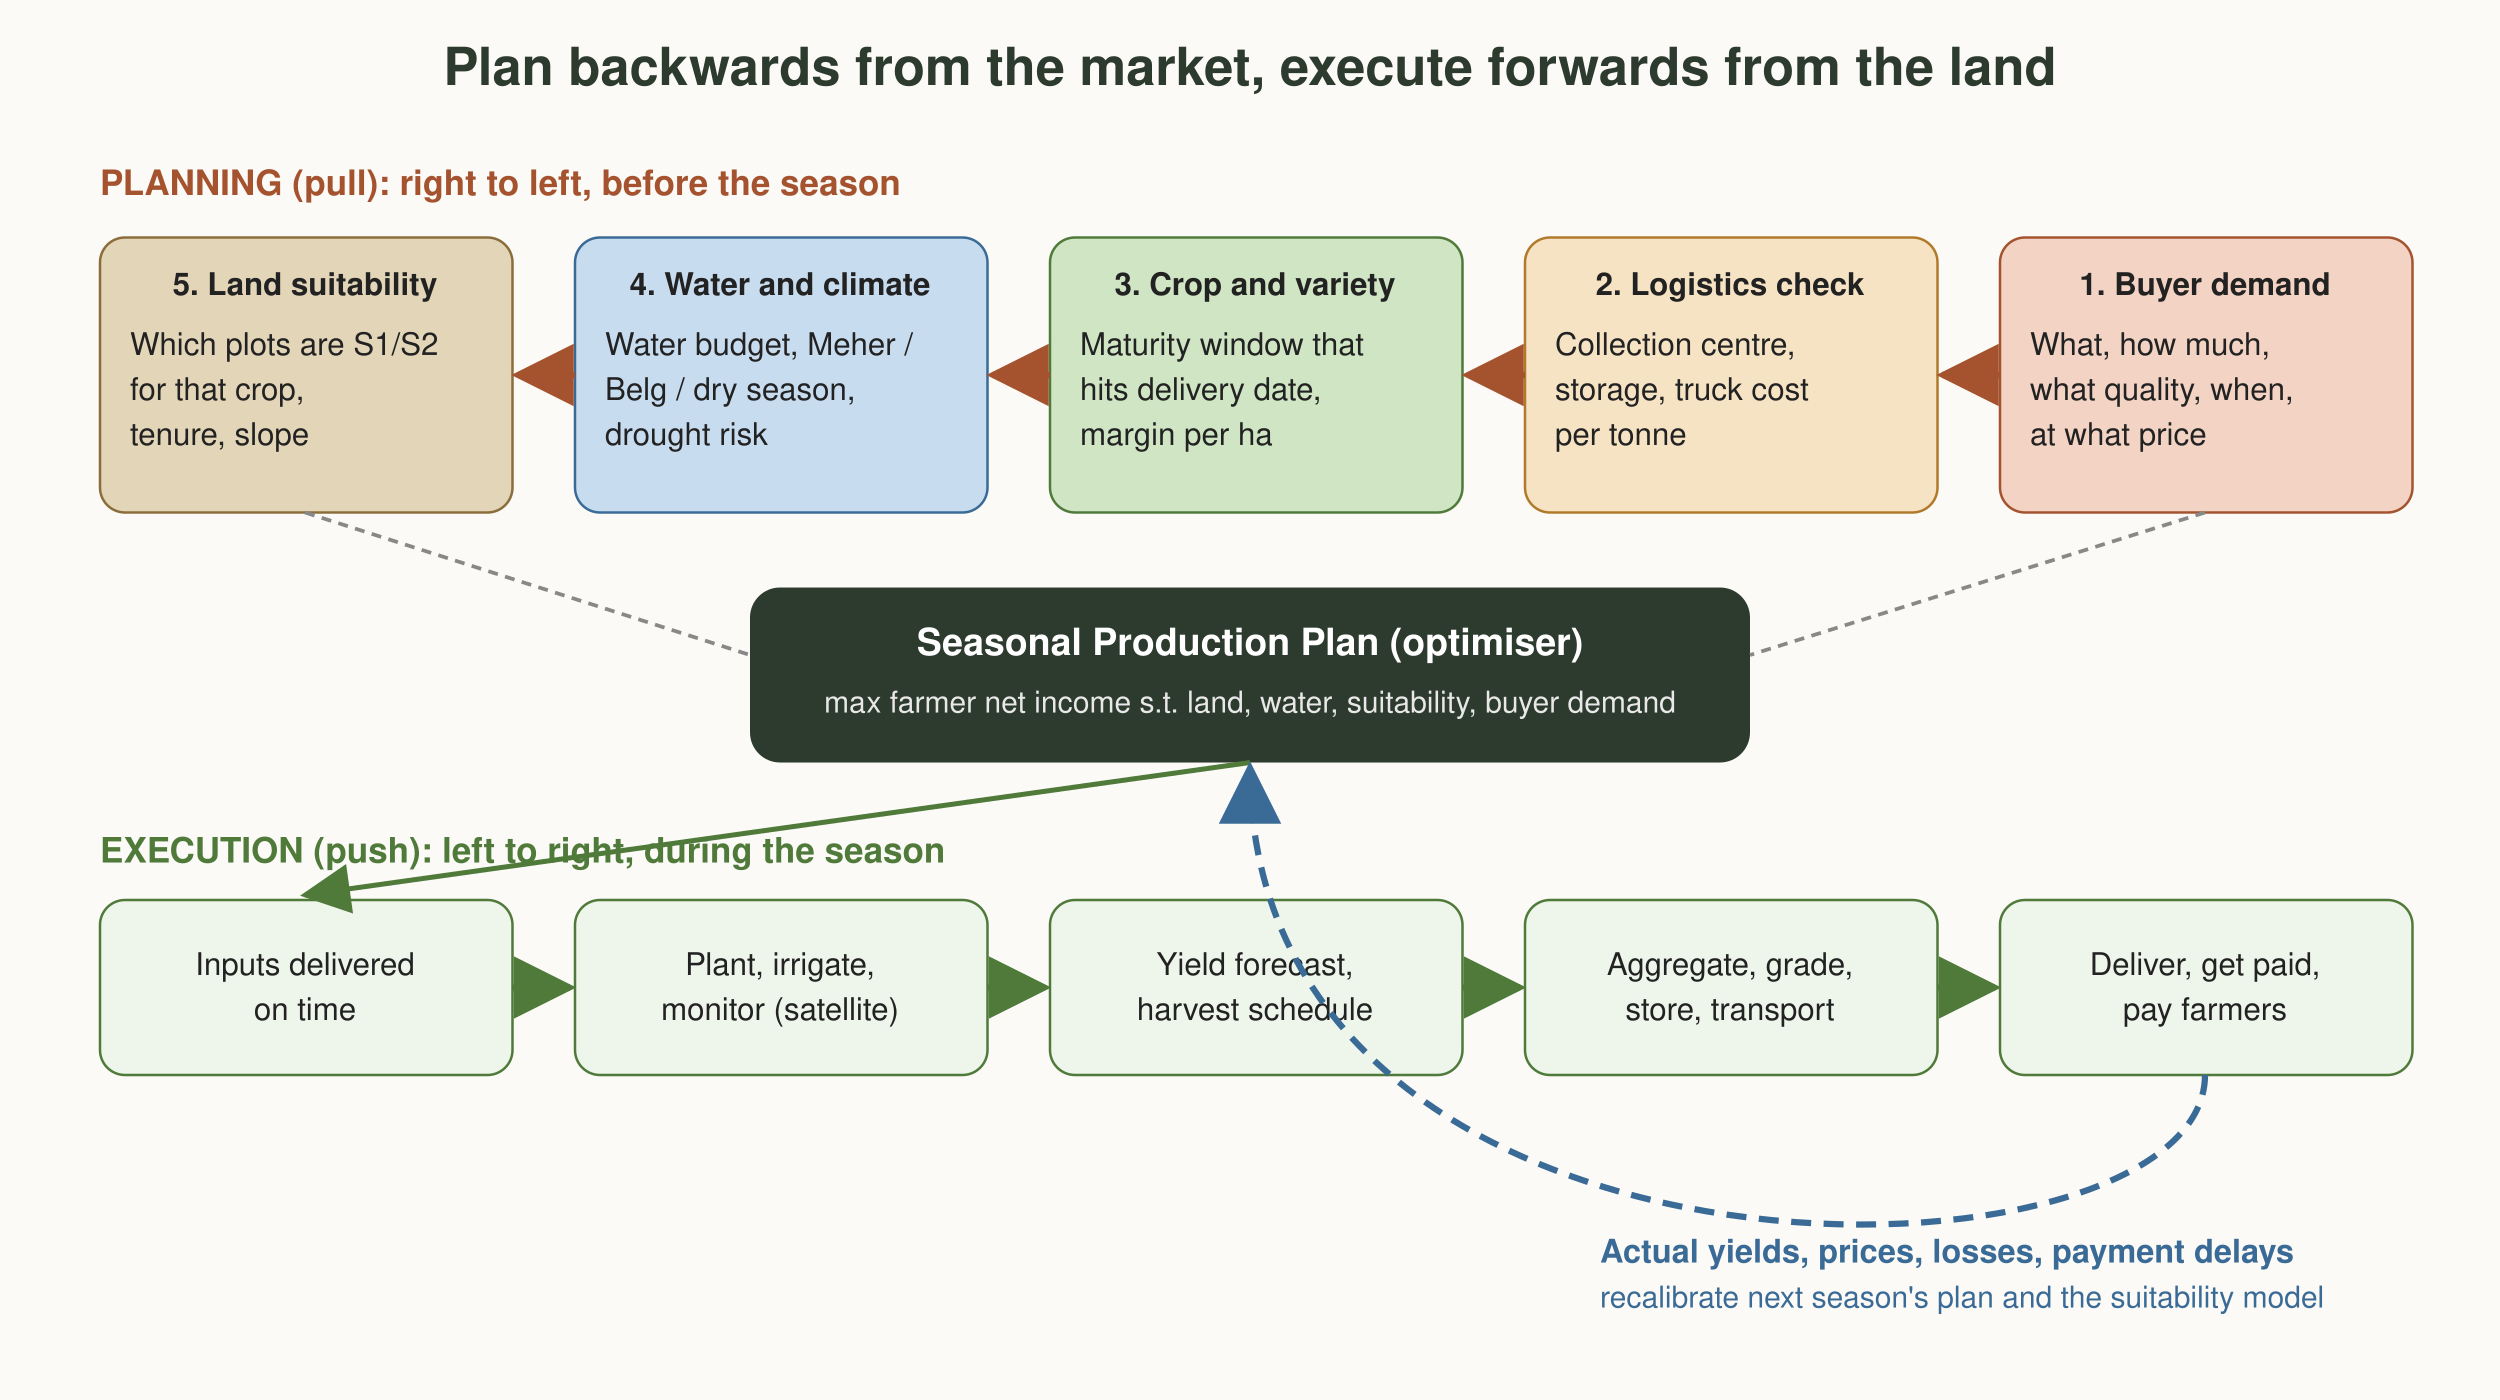
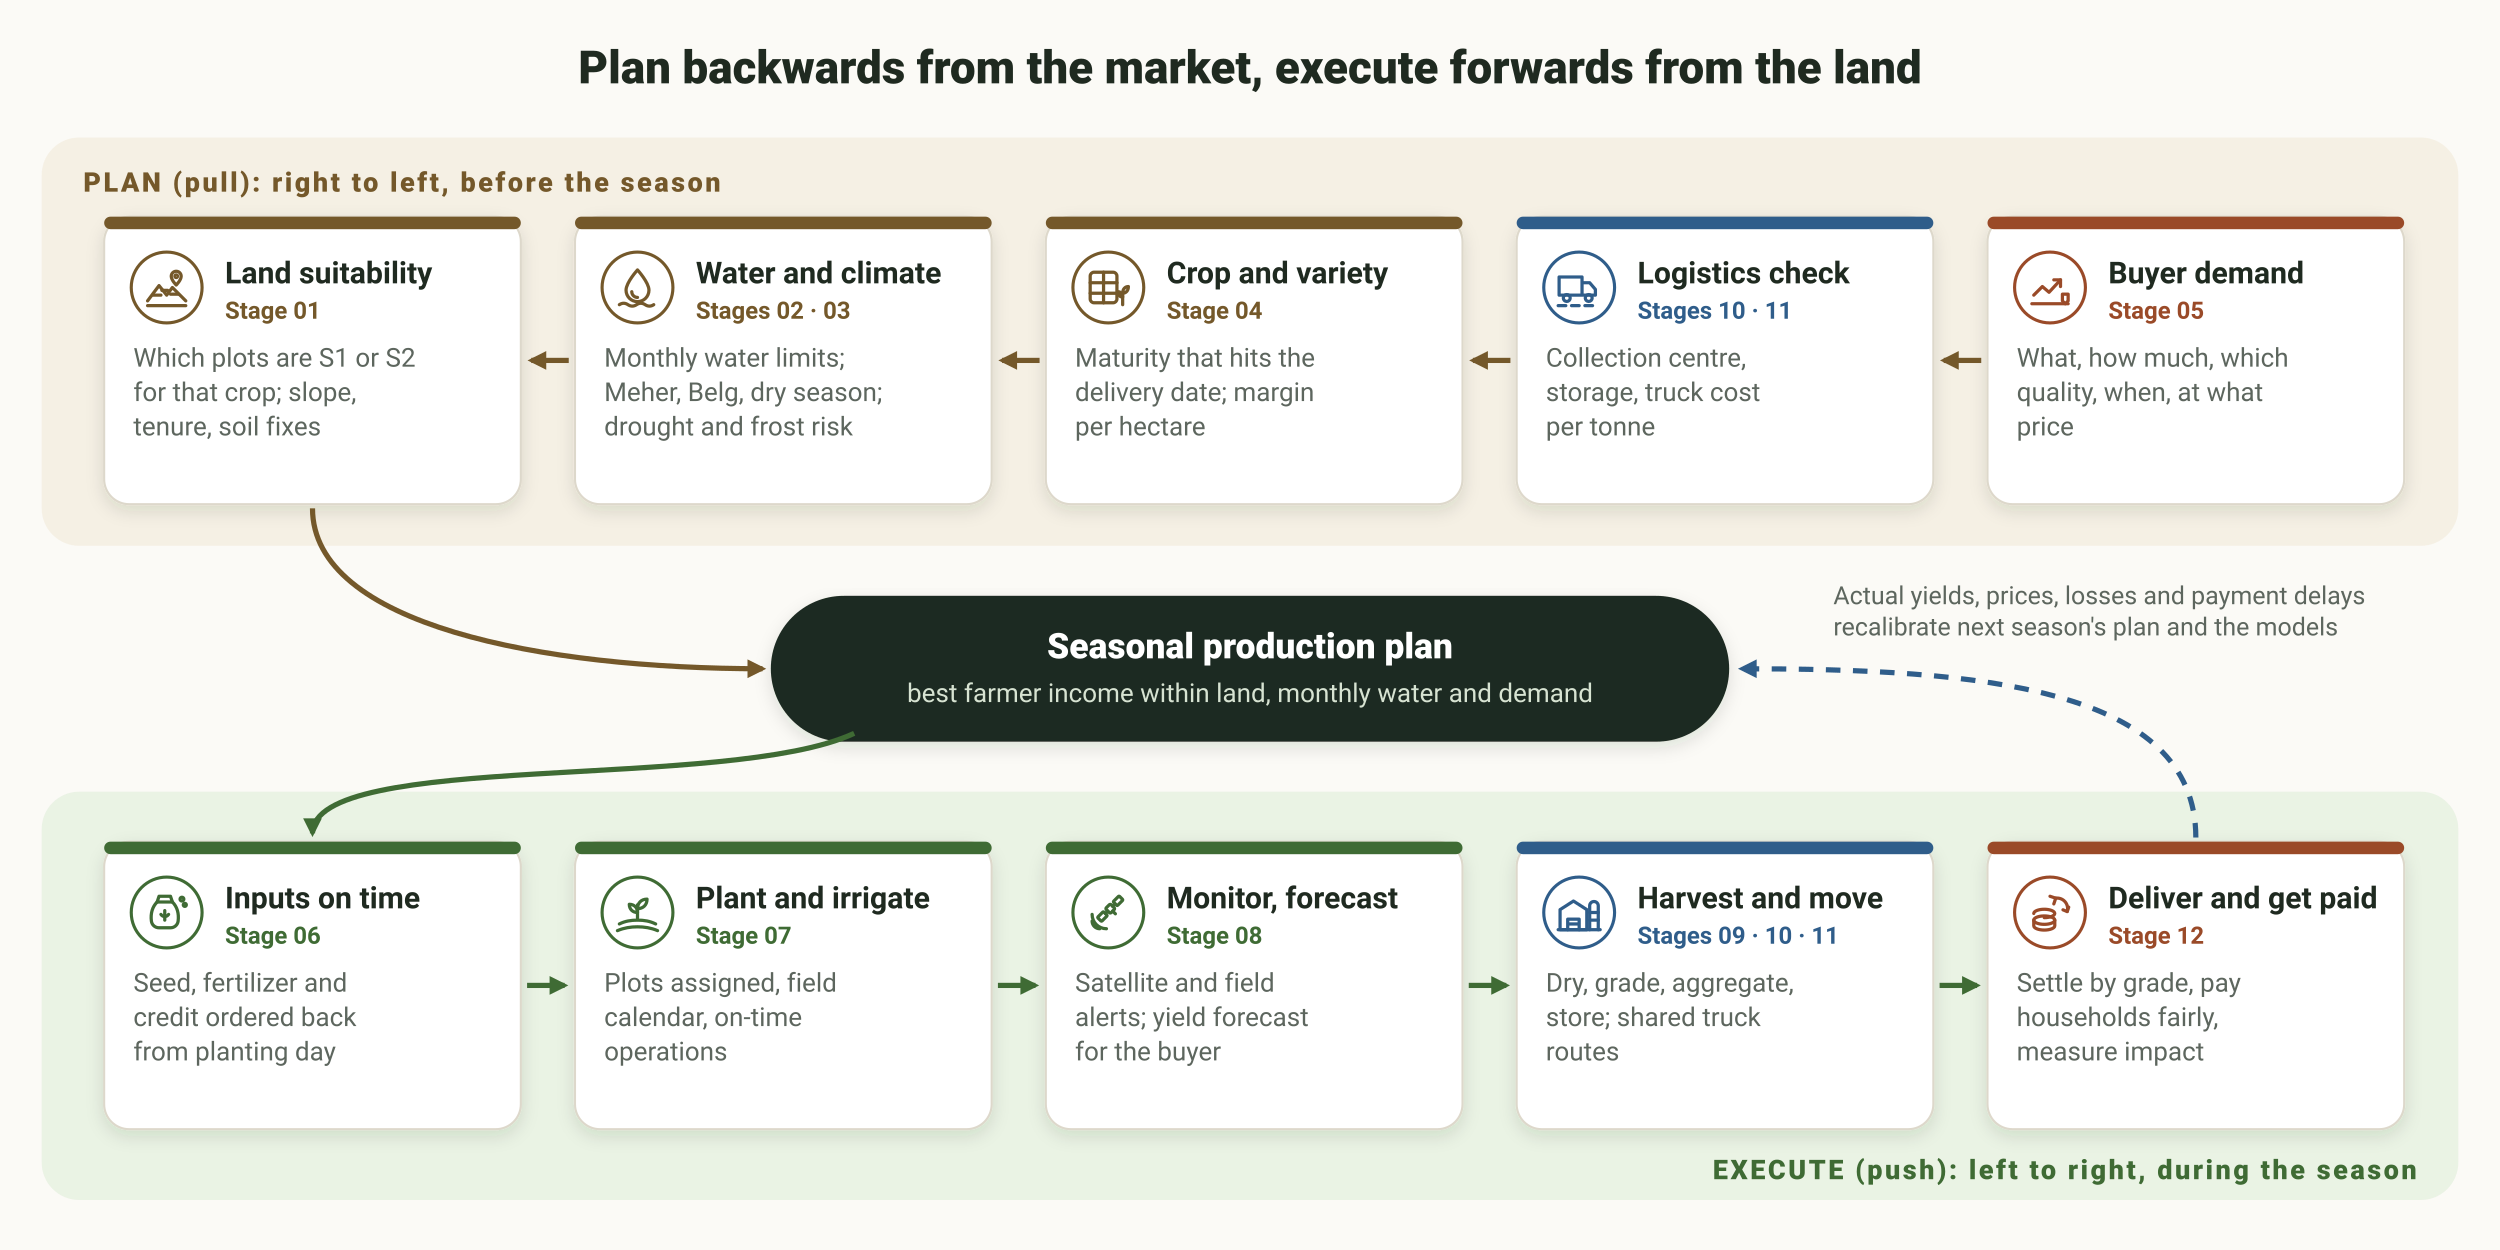
- <svg xmlns="http://www.w3.org/2000/svg" viewBox="0 0 1000 560" font-family="Helvetica, Arial, sans-serif">
-   <rect width="1000" height="560" fill="#fbfaf6" />
-   <text x="500" y="34" text-anchor="middle" font-size="21" font-weight="bold" fill="#2d3a2e">Plan backwards from the market, execute forwards from the land</text>
+ <svg xmlns="http://www.w3.org/2000/svg" viewBox="0 0 1200 600" font-family="system-ui, -apple-system, &quot;Segoe UI&quot;, Roboto, Arial, sans-serif" role="img" aria-labelledby="t d">
  <defs>
-     <marker id="p" markerWidth="10" markerHeight="10" refX="9" refY="5" orient="auto">
-       <path d="M0,0 L10,5 L0,10 z" fill="#a5532e" />
-     </marker>
-     <marker id="e" markerWidth="10" markerHeight="10" refX="9" refY="5" orient="auto">
-       <path d="M0,0 L10,5 L0,10 z" fill="#4f7a3a" />
-     </marker>
-     <marker id="f" markerWidth="10" markerHeight="10" refX="9" refY="5" orient="auto">
-       <path d="M0,0 L10,5 L0,10 z" fill="#3a6a96" />
-     </marker>
+     <style>.s{fill:none;stroke:currentColor;stroke-width:1.7;stroke-linecap:round;stroke-linejoin:round} text{fill:#1f2a20} .m{fill:#5d665e}</style>
+     <filter id="sh" x="-10%" y="-10%" width="120%" height="140%">
+       <feDropShadow dx="0" dy="3" stdDeviation="4" flood-color="#1f2a20" flood-opacity=".12" />
+     </filter>
+     <marker id="ah-plan" viewBox="0 0 10 10" refX="8" refY="5" markerWidth="9" markerHeight="9" markerUnits="userSpaceOnUse" orient="auto-start-reverse">
+       <path d="M0 0L10 5L0 10z" fill="#74582a" />
+     </marker>
+     <marker id="ah-produce" viewBox="0 0 10 10" refX="8" refY="5" markerWidth="9" markerHeight="9" markerUnits="userSpaceOnUse" orient="auto-start-reverse">
+       <path d="M0 0L10 5L0 10z" fill="#3f6b34" />
+     </marker>
+     <marker id="ah-move" viewBox="0 0 10 10" refX="8" refY="5" markerWidth="9" markerHeight="9" markerUnits="userSpaceOnUse" orient="auto-start-reverse">
+       <path d="M0 0L10 5L0 10z" fill="#2f5d8a" />
+     </marker>
+     <marker id="ah-sell" viewBox="0 0 10 10" refX="8" refY="5" markerWidth="9" markerHeight="9" markerUnits="userSpaceOnUse" orient="auto-start-reverse">
+       <path d="M0 0L10 5L0 10z" fill="#9a4a28" />
+     </marker>
+     <marker id="ah-grey" viewBox="0 0 10 10" refX="8" refY="5" markerWidth="9" markerHeight="9" markerUnits="userSpaceOnUse" orient="auto-start-reverse">
+       <path d="M0 0L10 5L0 10z" fill="#7a857b" />
+     </marker>
+     <symbol id="i-01" viewBox="0 0 24 24">
+       <g class="s">
+         <path d="M2 19l6-8 4 5 3-4 7 7" />
+         <path d="M5 16h4M9.5 13.5h3M14 15.5h4" />
+         <path d="M2 21.5h20" />
+         <path d="M17 3.5a2.6 2.6 0 0 1 2.6 2.6c0 2-2.6 4.6-2.6 4.6s-2.6-2.6-2.6-4.6A2.6 2.6 0 0 1 17 3.5z" />
+         <circle cx="17" cy="6.1" r=".7" />
+       </g>
+     </symbol>
+     <symbol id="i-02" viewBox="0 0 24 24">
+       <g class="s">
+         <path d="M12 2.8s-6 6.6-6 10.6a6 6 0 0 0 12 0c0-4-6-10.6-6-10.6z" />
+         <path d="M9 14.2a3 3 0 0 0 3 3" />
+         <path d="M2.5 21c1.5-1 3-1 4.5 0s3 1 4.5 0 3-1 4.5 0 3 1 4.5 0" />
+       </g>
+     </symbol>
+     <symbol id="i-03" viewBox="0 0 24 24">
+       <g class="s">
+         <path d="M8.5 4.5V3M4.2 6.2l-1-1M3 10.5H1.5M12.8 6.2l1-1" />
+         <path d="M5.4 11.8a3.4 3.4 0 1 1 6.2-2.6" />
+         <path d="M7.5 17.5h10a3.5 3.5 0 0 0 .3-7 4.6 4.6 0 0 0-8.7 1.4 2.8 2.8 0 0 0-1.6 5.6z" />
+         <path d="M9 20.5l-.8 1.5M13 20.5l-.8 1.5M17 20.5l-.8 1.5" />
+       </g>
+     </symbol>
+     <symbol id="i-04" viewBox="0 0 24 24">
+       <g class="s">
+         <rect x="2.5" y="4" width="14" height="16" rx="2" />
+         <path d="M2.5 9.5h14M2.5 15h14M9.5 4v16" />
+         <path d="M19.5 21v-6" />
+         <path d="M19.5 15c0-2.2 1.3-3.5 3-3.5 0 2.2-1.3 3.5-3 3.5z" />
+         <path d="M19.5 17c0-1.8-1.1-2.8-2.5-2.8 0 1.8 1.1 2.8 2.5 2.8z" />
+       </g>
+     </symbol>
+     <symbol id="i-05" viewBox="0 0 24 24">
+       <g class="s">
+         <path d="M2.5 20.5h19" />
+         <path d="M3.5 16l4.5-4.5 3.5 3 6-6.5" />
+         <path d="M14 8h3.5v3.5" />
+         <path d="M18.5 15.5h3v3.5l-1.5 1.5-1.5-1.5z" />
+       </g>
+     </symbol>
+     <symbol id="i-06" viewBox="0 0 24 24">
+       <g class="s">
+         <path d="M7 6.5h8l-1-3H8z" />
+         <path d="M7 6.5c-2.5 2.5-3.5 6-3 10a4 4 0 0 0 4 3.5h6a4 4 0 0 0 4-3.5c.5-4-.5-7.5-3-10" />
+         <path d="M9 13c1 1.5 3 1.5 4 0M11 11v5" />
+         <circle cx="20" cy="5" r="1" />
+         <circle cx="21.5" cy="8" r=".8" />
+       </g>
+     </symbol>
+     <symbol id="i-07" viewBox="0 0 24 24">
+       <g class="s">
+         <path d="M12 15V8" />
+         <path d="M12 10c0-3 2-5 5-5 0 3-2 5-5 5z" />
+         <path d="M12 12c0-2.6-1.8-4.3-4.3-4.3 0 2.6 1.8 4.3 4.3 4.3z" />
+         <path d="M2.5 18c3-1.5 6-2 9.5-2s6.5.5 9.5 2" />
+         <path d="M1.5 21.5c3.5-1.5 7-2 10.5-2s7 .5 10.5 2" />
+       </g>
+     </symbol>
+     <symbol id="i-08" viewBox="0 0 24 24">
+       <g class="s">
+         <g transform="rotate(-45 13 10)">
+           <rect x="11.2" y="8.2" width="3.6" height="3.6" rx=".7" />
+           <rect x="5" y="8.5" width="4.4" height="3" rx=".4" />
+           <rect x="16.6" y="8.5" width="4.4" height="3" rx=".4" />
+           <path d="M9.4 10h1.8M14.8 10h1.8M13 11.8v2" />
+         </g>
+         <path d="M3.5 16.5a4 4 0 0 0 4 4M3.5 13a7.5 7.5 0 0 0 7.5 7.5" />
+       </g>
+     </symbol>
+     <symbol id="i-09" viewBox="0 0 24 24">
+       <g class="s">
+         <path d="M12 22V7" />
+         <path d="M12 7c-1.4-1-1.4-3 0-4.5 1.4 1.5 1.4 3.5 0 4.5z" />
+         <path d="M12 11c-1.8.3-3.4-.8-3.6-2.8 1.8-.3 3.4.8 3.6 2.8zM12 11c1.8.3 3.4-.8 3.6-2.8-1.8-.3-3.4.8-3.6 2.8z" />
+         <path d="M12 15c-1.8.3-3.4-.8-3.6-2.8 1.8-.3 3.4.8 3.6 2.8zM12 15c1.8.3 3.4-.8 3.6-2.8-1.8-.3-3.4.8-3.6 2.8z" />
+         <path d="M8 18.5l4 1.5 4-1.5" />
+       </g>
+     </symbol>
+     <symbol id="i-10" viewBox="0 0 24 24">
+       <g class="s">
+         <path d="M2 10.5l7-4.5 7 4.5V21H2z" />
+         <path d="M6 21v-5.5h6V21M6 18h6" />
+         <path d="M17.5 21V8.5a2.25 2.25 0 0 1 4.5 0V21" />
+         <path d="M17.5 12h4.5M17.5 16h4.5M1 21h22" />
+       </g>
+     </symbol>
+     <symbol id="i-11" viewBox="0 0 24 24">
+       <g class="s">
+         <path d="M1.5 6.5h12V16h-12zM13.5 9.5h4l3 3.5V16h-7" />
+         <circle cx="5.5" cy="17.5" r="1.8" />
+         <circle cx="17" cy="17.5" r="1.8" />
+         <path d="M1 21.5h4M8 21.5h4M15 21.5h4" />
+       </g>
+     </symbol>
+     <symbol id="i-12" viewBox="0 0 24 24">
+       <g class="s">
+         <ellipse cx="9" cy="16" rx="5.5" ry="2.2" />
+         <path d="M3.5 16v3c0 1.2 2.5 2.2 5.5 2.2s5.5-1 5.5-2.2v-3" />
+         <path d="M3.5 12.5c0-1.2 2.5-2.2 5.5-2.2s5.5 1 5.5 2.2-2.5 2.2-5.5 2.2" />
+         <path d="M15 4.5a5.5 5.5 0 0 1 6 7" />
+         <path d="M21.8 9.2l-.8 2.3-2.2-.9" />
+         <path d="M12 3.5l3 1-1 3" />
+       </g>
+     </symbol>
  </defs>
-   <text x="40" y="78" font-size="14" font-weight="bold" fill="#a5532e">PLANNING (pull): right to left, before the season</text>
-   <g font-size="12.5" fill="#222">
-     <rect x="800" y="95" width="165" height="110" rx="10" fill="#f2d3c4" stroke="#a5532e" />
-     <text x="882" y="118" text-anchor="middle" font-weight="bold">1. Buyer demand</text>
-     <text x="812" y="142">What, how much,</text>
-     <text x="812" y="160">what quality, when,</text>
-     <text x="812" y="178">at what price</text>
-     <rect x="610" y="95" width="165" height="110" rx="10" fill="#f6e3c4" stroke="#b07a2a" />
-     <text x="692" y="118" text-anchor="middle" font-weight="bold">2. Logistics check</text>
-     <text x="622" y="142">Collection centre,</text>
-     <text x="622" y="160">storage, truck cost</text>
-     <text x="622" y="178">per tonne</text>
-     <rect x="420" y="95" width="165" height="110" rx="10" fill="#cfe5c4" stroke="#4f7a3a" />
-     <text x="502" y="118" text-anchor="middle" font-weight="bold">3. Crop and variety</text>
-     <text x="432" y="142">Maturity window that</text>
-     <text x="432" y="160">hits delivery date,</text>
-     <text x="432" y="178">margin per ha</text>
-     <rect x="230" y="95" width="165" height="110" rx="10" fill="#c8dcef" stroke="#3a6a96" />
-     <text x="312" y="118" text-anchor="middle" font-weight="bold">4. Water and climate</text>
-     <text x="242" y="142">Water budget, Meher /</text>
-     <text x="242" y="160">Belg / dry season,</text>
-     <text x="242" y="178">drought risk</text>
-     <rect x="40" y="95" width="165" height="110" rx="10" fill="#e3d5b8" stroke="#8a6d3b" />
-     <text x="122" y="118" text-anchor="middle" font-weight="bold">5. Land suitability</text>
-     <text x="52" y="142">Which plots are S1/S2</text>
-     <text x="52" y="160">for that crop,</text>
-     <text x="52" y="178">tenure, slope</text>
-   </g>
-   <g stroke="#a5532e" stroke-width="2.5" marker-end="url(#p)">
-     <line x1="800" y1="150" x2="777" y2="150" />
-     <line x1="610" y1="150" x2="587" y2="150" />
-     <line x1="420" y1="150" x2="397" y2="150" />
-     <line x1="230" y1="150" x2="207" y2="150" />
-   </g>
-   <rect x="300" y="235" width="400" height="70" rx="12" fill="#2d3a2e" />
-   <text x="500" y="262" text-anchor="middle" font-size="15" font-weight="bold" fill="#fff">Seasonal Production Plan (optimiser)</text>
-   <text x="500" y="285" text-anchor="middle" font-size="12" fill="#e8e8e8">max farmer net income  s.t.  land, water, suitability, buyer demand</text>
-   <line x1="122" y1="205" x2="300" y2="262" stroke="#888" stroke-width="1.5" stroke-dasharray="4,3" />
-   <line x1="882" y1="205" x2="700" y2="262" stroke="#888" stroke-width="1.5" stroke-dasharray="4,3" />
-   <text x="40" y="345" font-size="14" font-weight="bold" fill="#4f7a3a">EXECUTION (push): left to right, during the season</text>
-   <g font-size="12.5" fill="#222">
-     <rect x="40" y="360" width="165" height="70" rx="10" fill="#eef5ea" stroke="#4f7a3a" />
-     <text x="122" y="390" text-anchor="middle">Inputs delivered</text>
-     <text x="122" y="408" text-anchor="middle">on time</text>
-     <rect x="230" y="360" width="165" height="70" rx="10" fill="#eef5ea" stroke="#4f7a3a" />
-     <text x="312" y="390" text-anchor="middle">Plant, irrigate,</text>
-     <text x="312" y="408" text-anchor="middle">monitor (satellite)</text>
-     <rect x="420" y="360" width="165" height="70" rx="10" fill="#eef5ea" stroke="#4f7a3a" />
-     <text x="502" y="390" text-anchor="middle">Yield forecast,</text>
-     <text x="502" y="408" text-anchor="middle">harvest schedule</text>
-     <rect x="610" y="360" width="165" height="70" rx="10" fill="#eef5ea" stroke="#4f7a3a" />
-     <text x="692" y="390" text-anchor="middle">Aggregate, grade,</text>
-     <text x="692" y="408" text-anchor="middle">store, transport</text>
-     <rect x="800" y="360" width="165" height="70" rx="10" fill="#eef5ea" stroke="#4f7a3a" />
-     <text x="882" y="390" text-anchor="middle">Deliver, get paid,</text>
-     <text x="882" y="408" text-anchor="middle">pay farmers</text>
-   </g>
-   <g stroke="#4f7a3a" stroke-width="2.5" marker-end="url(#e)">
-     <line x1="205" y1="395" x2="228" y2="395" />
-     <line x1="395" y1="395" x2="418" y2="395" />
-     <line x1="585" y1="395" x2="608" y2="395" />
-     <line x1="775" y1="395" x2="798" y2="395" />
-   </g>
-   <line x1="500" y1="305" x2="122" y2="358" stroke="#4f7a3a" stroke-width="2" marker-end="url(#e)" />
-   <path d="M882,430 C882,520 500,530 500,307" fill="none" stroke="#3a6a96" stroke-width="2.5" stroke-dasharray="8,5" marker-end="url(#f)" />
-   <text x="640" y="505" font-size="13" font-weight="bold" fill="#3a6a96">Actual yields, prices, losses, payment delays</text>
-   <text x="640" y="523" font-size="12" fill="#3a6a96">recalibrate next season's plan and the suitability model</text>
+   <rect width="1200" height="600" fill="#fbfaf6" />
+   <text x="600.0" y="40" font-size="22" font-weight="800" text-anchor="middle">Plan backwards from the market, execute forwards from the land</text>
+   <rect x="20" y="66" width="1160" height="196" rx="18" fill="#f1e8d6" opacity=".55" />
+   <rect x="20" y="380" width="1160" height="196" rx="18" fill="#e3efdd" opacity=".7" />
+   <text x="40" y="92" font-size="13" font-weight="800" letter-spacing="1.2" style="fill:#74582a">PLAN (pull): right to left, before the season</text>
+   <text x="40" y="604" font-size="13" font-weight="800" letter-spacing="1.2" style="fill:#3f6b34" />
+   <text x="1160" y="566" font-size="13" font-weight="800" letter-spacing="1.2" text-anchor="end" style="fill:#3f6b34">EXECUTE (push): left to right, during the season</text>
+   <g filter="url(#sh)">
+     <rect x="50" y="104" width="200" height="138" rx="12" fill="#fff" stroke="#ddd8cb" />
+   </g>
+   <rect x="50" y="104" width="200" height="6" rx="3" fill="#74582a" />
+   <circle cx="80" cy="138" r="17.0" fill="#fff" stroke="#74582a" stroke-width="1.5" />
+   <svg x="69.0" y="127.0" width="22" height="22" style="color:#74582a">
+     <use href="#i-01" />
+   </svg>
+   <text x="108" y="136" font-size="14.5" font-weight="700" text-anchor="start">Land suitability</text>
+   <text x="108" y="153" font-size="11.5" font-weight="700" fill="#74582a" style="fill:#74582a">Stage 01</text>
+   <text x="64" y="176.0" font-size="12.5" font-weight="normal" text-anchor="start" class="m">Which plots are S1 or S2</text>
+   <text x="64" y="192.5" font-size="12.5" font-weight="normal" text-anchor="start" class="m">for that crop; slope,</text>
+   <text x="64" y="209.0" font-size="12.5" font-weight="normal" text-anchor="start" class="m">tenure, soil fixes</text>
+   <g filter="url(#sh)">
+     <rect x="276" y="104" width="200" height="138" rx="12" fill="#fff" stroke="#ddd8cb" />
+   </g>
+   <rect x="276" y="104" width="200" height="6" rx="3" fill="#74582a" />
+   <circle cx="306" cy="138" r="17.0" fill="#fff" stroke="#74582a" stroke-width="1.5" />
+   <svg x="295.0" y="127.0" width="22" height="22" style="color:#74582a">
+     <use href="#i-02" />
+   </svg>
+   <text x="334" y="136" font-size="14.5" font-weight="700" text-anchor="start">Water and climate</text>
+   <text x="334" y="153" font-size="11.5" font-weight="700" fill="#74582a" style="fill:#74582a">Stages 02 · 03</text>
+   <text x="290" y="176.0" font-size="12.5" font-weight="normal" text-anchor="start" class="m">Monthly water limits;</text>
+   <text x="290" y="192.5" font-size="12.5" font-weight="normal" text-anchor="start" class="m">Meher, Belg, dry season;</text>
+   <text x="290" y="209.0" font-size="12.5" font-weight="normal" text-anchor="start" class="m">drought and frost risk</text>
+   <path d="M273 173 H255" stroke="#74582a" stroke-width="2.5" marker-end="url(#ah-plan)" />
+   <g filter="url(#sh)">
+     <rect x="502" y="104" width="200" height="138" rx="12" fill="#fff" stroke="#ddd8cb" />
+   </g>
+   <rect x="502" y="104" width="200" height="6" rx="3" fill="#74582a" />
+   <circle cx="532" cy="138" r="17.0" fill="#fff" stroke="#74582a" stroke-width="1.5" />
+   <svg x="521.0" y="127.0" width="22" height="22" style="color:#74582a">
+     <use href="#i-04" />
+   </svg>
+   <text x="560" y="136" font-size="14.5" font-weight="700" text-anchor="start">Crop and variety</text>
+   <text x="560" y="153" font-size="11.5" font-weight="700" fill="#74582a" style="fill:#74582a">Stage 04</text>
+   <text x="516" y="176.0" font-size="12.5" font-weight="normal" text-anchor="start" class="m">Maturity that hits the</text>
+   <text x="516" y="192.5" font-size="12.5" font-weight="normal" text-anchor="start" class="m">delivery date; margin</text>
+   <text x="516" y="209.0" font-size="12.5" font-weight="normal" text-anchor="start" class="m">per hectare</text>
+   <path d="M499 173 H481" stroke="#74582a" stroke-width="2.5" marker-end="url(#ah-plan)" />
+   <g filter="url(#sh)">
+     <rect x="728" y="104" width="200" height="138" rx="12" fill="#fff" stroke="#ddd8cb" />
+   </g>
+   <rect x="728" y="104" width="200" height="6" rx="3" fill="#2f5d8a" />
+   <circle cx="758" cy="138" r="17.0" fill="#fff" stroke="#2f5d8a" stroke-width="1.5" />
+   <svg x="747.0" y="127.0" width="22" height="22" style="color:#2f5d8a">
+     <use href="#i-11" />
+   </svg>
+   <text x="786" y="136" font-size="14.5" font-weight="700" text-anchor="start">Logistics check</text>
+   <text x="786" y="153" font-size="11.5" font-weight="700" fill="#2f5d8a" style="fill:#2f5d8a">Stages 10 · 11</text>
+   <text x="742" y="176.0" font-size="12.5" font-weight="normal" text-anchor="start" class="m">Collection centre,</text>
+   <text x="742" y="192.5" font-size="12.5" font-weight="normal" text-anchor="start" class="m">storage, truck cost</text>
+   <text x="742" y="209.0" font-size="12.5" font-weight="normal" text-anchor="start" class="m">per tonne</text>
+   <path d="M725 173 H707" stroke="#74582a" stroke-width="2.5" marker-end="url(#ah-plan)" />
+   <g filter="url(#sh)">
+     <rect x="954" y="104" width="200" height="138" rx="12" fill="#fff" stroke="#ddd8cb" />
+   </g>
+   <rect x="954" y="104" width="200" height="6" rx="3" fill="#9a4a28" />
+   <circle cx="984" cy="138" r="17.0" fill="#fff" stroke="#9a4a28" stroke-width="1.5" />
+   <svg x="973.0" y="127.0" width="22" height="22" style="color:#9a4a28">
+     <use href="#i-05" />
+   </svg>
+   <text x="1012" y="136" font-size="14.5" font-weight="700" text-anchor="start">Buyer demand</text>
+   <text x="1012" y="153" font-size="11.5" font-weight="700" fill="#9a4a28" style="fill:#9a4a28">Stage 05</text>
+   <text x="968" y="176.0" font-size="12.5" font-weight="normal" text-anchor="start" class="m">What, how much, which</text>
+   <text x="968" y="192.5" font-size="12.5" font-weight="normal" text-anchor="start" class="m">quality, when, at what</text>
+   <text x="968" y="209.0" font-size="12.5" font-weight="normal" text-anchor="start" class="m">price</text>
+   <path d="M951 173 H933" stroke="#74582a" stroke-width="2.5" marker-end="url(#ah-plan)" />
+   <g filter="url(#sh)">
+     <rect x="50" y="404" width="200" height="138" rx="12" fill="#fff" stroke="#ddd8cb" />
+   </g>
+   <rect x="50" y="404" width="200" height="6" rx="3" fill="#3f6b34" />
+   <circle cx="80" cy="438" r="17.0" fill="#fff" stroke="#3f6b34" stroke-width="1.5" />
+   <svg x="69.0" y="427.0" width="22" height="22" style="color:#3f6b34">
+     <use href="#i-06" />
+   </svg>
+   <text x="108" y="436" font-size="14.5" font-weight="700" text-anchor="start">Inputs on time</text>
+   <text x="108" y="453" font-size="11.5" font-weight="700" fill="#3f6b34" style="fill:#3f6b34">Stage 06</text>
+   <text x="64" y="476.0" font-size="12.5" font-weight="normal" text-anchor="start" class="m">Seed, fertilizer and</text>
+   <text x="64" y="492.5" font-size="12.5" font-weight="normal" text-anchor="start" class="m">credit ordered back</text>
+   <text x="64" y="509.0" font-size="12.5" font-weight="normal" text-anchor="start" class="m">from planting day</text>
+   <g filter="url(#sh)">
+     <rect x="276" y="404" width="200" height="138" rx="12" fill="#fff" stroke="#ddd8cb" />
+   </g>
+   <rect x="276" y="404" width="200" height="6" rx="3" fill="#3f6b34" />
+   <circle cx="306" cy="438" r="17.0" fill="#fff" stroke="#3f6b34" stroke-width="1.5" />
+   <svg x="295.0" y="427.0" width="22" height="22" style="color:#3f6b34">
+     <use href="#i-07" />
+   </svg>
+   <text x="334" y="436" font-size="14.5" font-weight="700" text-anchor="start">Plant and irrigate</text>
+   <text x="334" y="453" font-size="11.5" font-weight="700" fill="#3f6b34" style="fill:#3f6b34">Stage 07</text>
+   <text x="290" y="476.0" font-size="12.5" font-weight="normal" text-anchor="start" class="m">Plots assigned, field</text>
+   <text x="290" y="492.5" font-size="12.5" font-weight="normal" text-anchor="start" class="m">calendar, on-time</text>
+   <text x="290" y="509.0" font-size="12.5" font-weight="normal" text-anchor="start" class="m">operations</text>
+   <path d="M253 473 H271" stroke="#3f6b34" stroke-width="2.5" marker-end="url(#ah-produce)" />
+   <g filter="url(#sh)">
+     <rect x="502" y="404" width="200" height="138" rx="12" fill="#fff" stroke="#ddd8cb" />
+   </g>
+   <rect x="502" y="404" width="200" height="6" rx="3" fill="#3f6b34" />
+   <circle cx="532" cy="438" r="17.0" fill="#fff" stroke="#3f6b34" stroke-width="1.5" />
+   <svg x="521.0" y="427.0" width="22" height="22" style="color:#3f6b34">
+     <use href="#i-08" />
+   </svg>
+   <text x="560" y="436" font-size="14.5" font-weight="700" text-anchor="start">Monitor, forecast</text>
+   <text x="560" y="453" font-size="11.5" font-weight="700" fill="#3f6b34" style="fill:#3f6b34">Stage 08</text>
+   <text x="516" y="476.0" font-size="12.5" font-weight="normal" text-anchor="start" class="m">Satellite and field</text>
+   <text x="516" y="492.5" font-size="12.5" font-weight="normal" text-anchor="start" class="m">alerts; yield forecast</text>
+   <text x="516" y="509.0" font-size="12.5" font-weight="normal" text-anchor="start" class="m">for the buyer</text>
+   <path d="M479 473 H497" stroke="#3f6b34" stroke-width="2.5" marker-end="url(#ah-produce)" />
+   <g filter="url(#sh)">
+     <rect x="728" y="404" width="200" height="138" rx="12" fill="#fff" stroke="#ddd8cb" />
+   </g>
+   <rect x="728" y="404" width="200" height="6" rx="3" fill="#2f5d8a" />
+   <circle cx="758" cy="438" r="17.0" fill="#fff" stroke="#2f5d8a" stroke-width="1.5" />
+   <svg x="747.0" y="427.0" width="22" height="22" style="color:#2f5d8a">
+     <use href="#i-10" />
+   </svg>
+   <text x="786" y="436" font-size="14.5" font-weight="700" text-anchor="start">Harvest and move</text>
+   <text x="786" y="453" font-size="11.5" font-weight="700" fill="#2f5d8a" style="fill:#2f5d8a">Stages 09 · 10 · 11</text>
+   <text x="742" y="476.0" font-size="12.5" font-weight="normal" text-anchor="start" class="m">Dry, grade, aggregate,</text>
+   <text x="742" y="492.5" font-size="12.5" font-weight="normal" text-anchor="start" class="m">store; shared truck</text>
+   <text x="742" y="509.0" font-size="12.5" font-weight="normal" text-anchor="start" class="m">routes</text>
+   <path d="M705 473 H723" stroke="#3f6b34" stroke-width="2.5" marker-end="url(#ah-produce)" />
+   <g filter="url(#sh)">
+     <rect x="954" y="404" width="200" height="138" rx="12" fill="#fff" stroke="#ddd8cb" />
+   </g>
+   <rect x="954" y="404" width="200" height="6" rx="3" fill="#9a4a28" />
+   <circle cx="984" cy="438" r="17.0" fill="#fff" stroke="#9a4a28" stroke-width="1.5" />
+   <svg x="973.0" y="427.0" width="22" height="22" style="color:#9a4a28">
+     <use href="#i-12" />
+   </svg>
+   <text x="1012" y="436" font-size="14.5" font-weight="700" text-anchor="start">Deliver and get paid</text>
+   <text x="1012" y="453" font-size="11.5" font-weight="700" fill="#9a4a28" style="fill:#9a4a28">Stage 12</text>
+   <text x="968" y="476.0" font-size="12.5" font-weight="normal" text-anchor="start" class="m">Settle by grade, pay</text>
+   <text x="968" y="492.5" font-size="12.5" font-weight="normal" text-anchor="start" class="m">households fairly,</text>
+   <text x="968" y="509.0" font-size="12.5" font-weight="normal" text-anchor="start" class="m">measure impact</text>
+   <path d="M931 473 H949" stroke="#3f6b34" stroke-width="2.5" marker-end="url(#ah-produce)" />
+   <g filter="url(#sh)">
+     <rect x="370.0" y="286" width="460" height="70" rx="35" fill="#1f2a20" />
+   </g>
+   <text x="600.0" y="316" font-size="17" font-weight="800" text-anchor="middle" style="fill:#fff">Seasonal production plan</text>
+   <text x="600.0" y="337" font-size="12.5" text-anchor="middle" style="fill:#d7e3d2">best farmer income within land, monthly water and demand</text>
+   <path d="M150 244 C150 300 260 321 366.0 321" fill="none" stroke="#74582a" stroke-width="2.5" marker-end="url(#ah-plan)" />
+   <path d="M410.0 352 C350.0 380 150 360 150 400" fill="none" stroke="#3f6b34" stroke-width="2.5" marker-end="url(#ah-produce)" />
+   <path d="M1054.0 402 C1054.0 330 950.0 321 836.0 321" fill="none" stroke="#2f5d8a" stroke-width="2.5" stroke-dasharray="7 6" marker-end="url(#ah-move)" />
+   <text x="880.0" y="290" font-size="12" font-weight="normal" text-anchor="start" class="m">Actual yields, prices, losses and payment delays</text>
+   <text x="880.0" y="305" font-size="12" font-weight="normal" text-anchor="start" class="m">recalibrate next season's plan and the models</text>
</svg>
